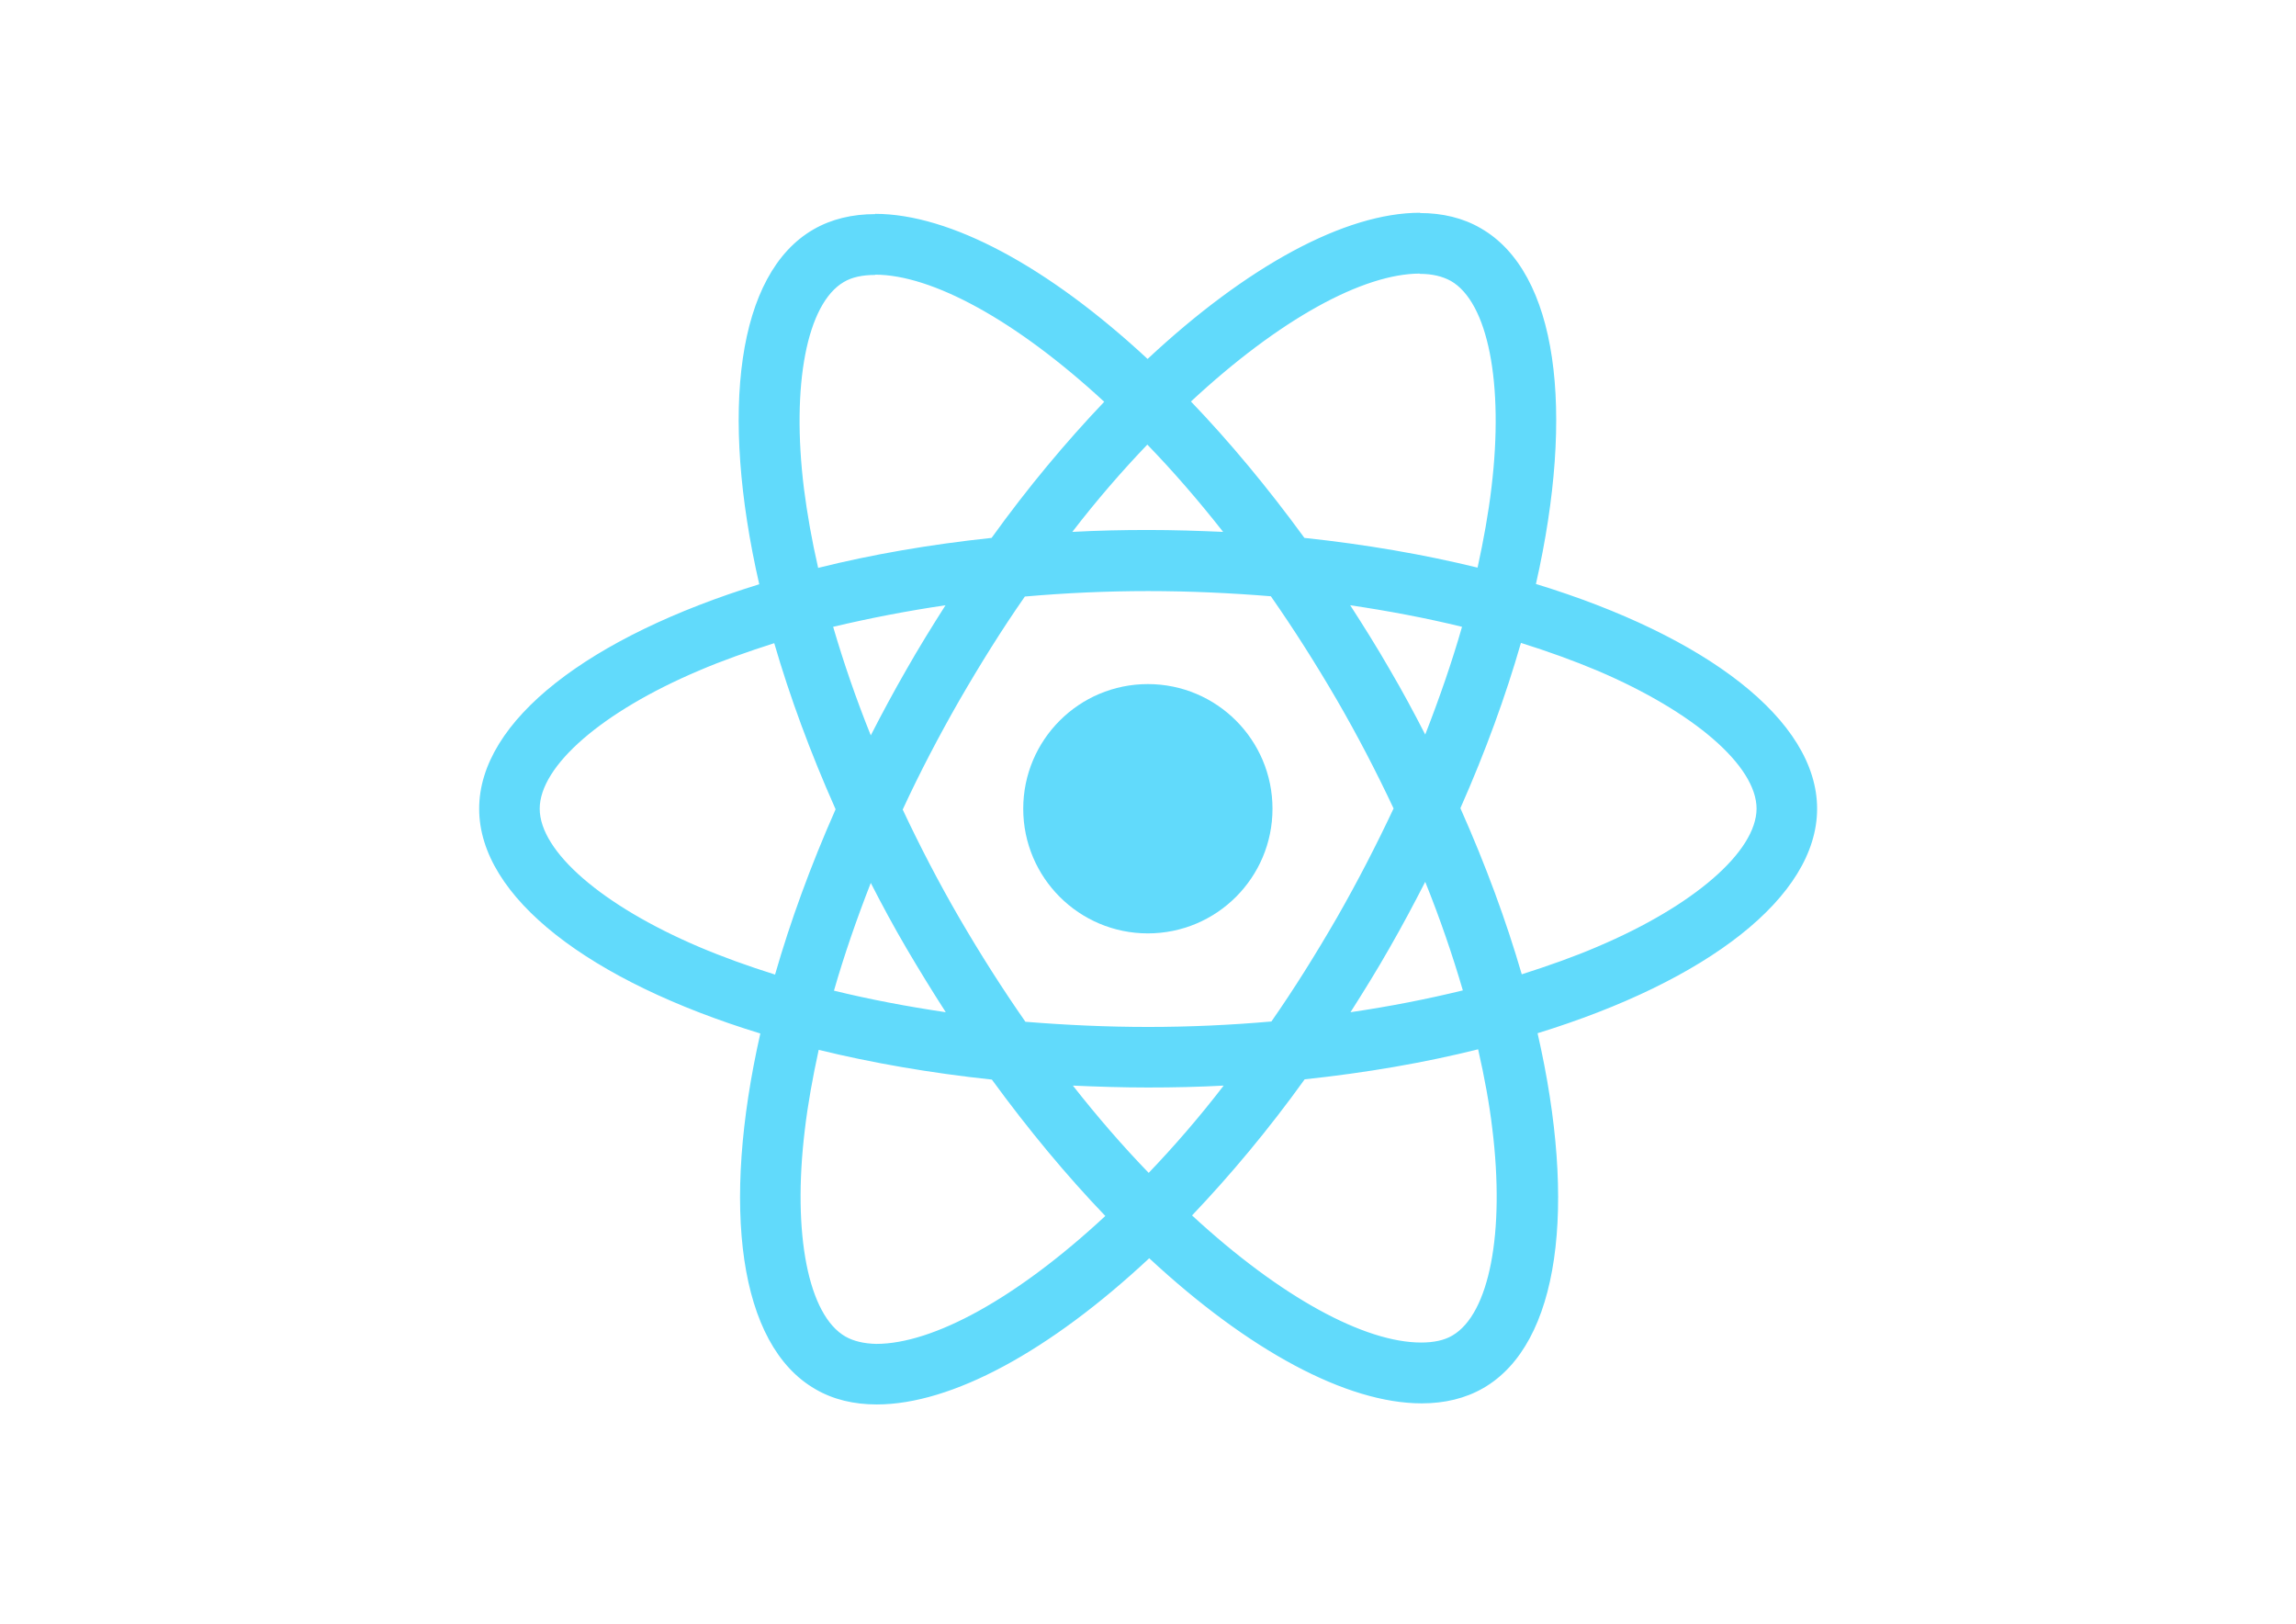
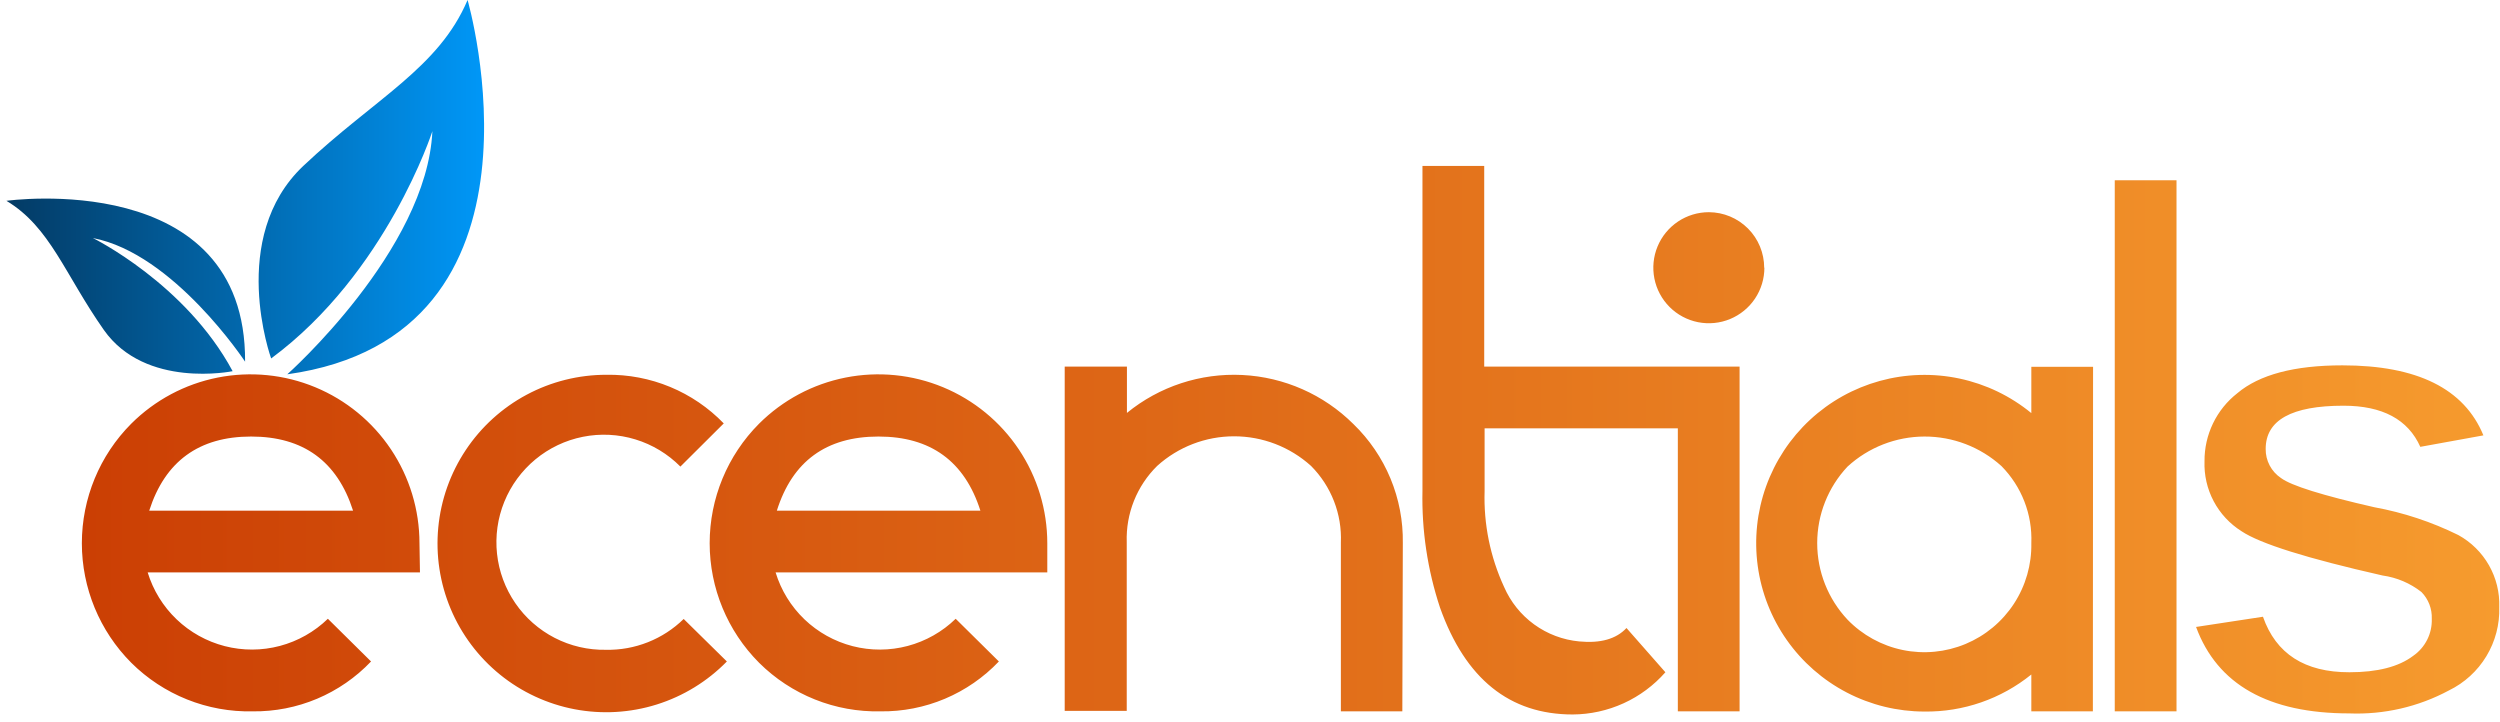
- <svg xmlns="http://www.w3.org/2000/svg" viewBox="0 0 841.9 595.3">
-   <g fill="#61DAFB">
-     <path d="M666.3 296.5c0-32.5-40.7-63.3-103.1-82.4 14.4-63.6 8-114.2-20.2-130.4-6.5-3.8-14.1-5.6-22.4-5.6v22.3c4.6 0 8.3.9 11.4 2.6 13.6 7.8 19.5 37.5 14.9 75.7-1.1 9.4-2.9 19.3-5.1 29.4-19.6-4.8-41-8.5-63.5-10.9-13.5-18.5-27.5-35.3-41.6-50 32.6-30.3 63.2-46.9 84-46.9V78c-27.5 0-63.5 19.6-99.9 53.6-36.4-33.8-72.4-53.2-99.9-53.2v22.3c20.7 0 51.4 16.5 84 46.6-14 14.7-28 31.4-41.3 49.9-22.6 2.4-44 6.1-63.6 11-2.3-10-4-19.7-5.2-29-4.7-38.2 1.1-67.9 14.6-75.8 3-1.8 6.9-2.6 11.5-2.6V78.5c-8.4 0-16 1.8-22.6 5.6-28.1 16.2-34.4 66.7-19.9 130.1-62.2 19.2-102.7 49.9-102.7 82.3 0 32.5 40.7 63.3 103.1 82.4-14.4 63.6-8 114.2 20.2 130.4 6.5 3.8 14.1 5.6 22.5 5.6 27.5 0 63.5-19.6 99.9-53.6 36.4 33.8 72.4 53.2 99.9 53.2 8.4 0 16-1.8 22.6-5.6 28.1-16.2 34.4-66.7 19.9-130.1 62-19.1 102.5-49.9 102.5-82.3zm-130.2-66.7c-3.7 12.9-8.3 26.2-13.5 39.5-4.1-8-8.4-16-13.1-24-4.6-8-9.5-15.8-14.4-23.4 14.2 2.1 27.9 4.7 41 7.9zm-45.8 106.5c-7.8 13.5-15.8 26.3-24.1 38.2-14.9 1.3-30 2-45.2 2-15.1 0-30.2-.7-45-1.9-8.3-11.9-16.4-24.6-24.2-38-7.6-13.1-14.5-26.4-20.8-39.8 6.2-13.4 13.2-26.8 20.7-39.9 7.8-13.5 15.8-26.3 24.1-38.2 14.9-1.3 30-2 45.2-2 15.1 0 30.2.7 45 1.9 8.3 11.9 16.4 24.6 24.2 38 7.6 13.1 14.5 26.4 20.8 39.8-6.3 13.4-13.2 26.8-20.7 39.9zm32.3-13c5.4 13.4 10 26.8 13.8 39.8-13.1 3.2-26.9 5.9-41.2 8 4.9-7.7 9.8-15.6 14.4-23.7 4.6-8 8.9-16.1 13-24.1zM421.2 430c-9.3-9.6-18.6-20.3-27.8-32 9 .4 18.2.7 27.5.7 9.4 0 18.7-.2 27.8-.7-9 11.7-18.3 22.4-27.5 32zm-74.4-58.9c-14.2-2.1-27.9-4.7-41-7.9 3.7-12.9 8.3-26.2 13.5-39.5 4.1 8 8.4 16 13.1 24 4.7 8 9.5 15.8 14.4 23.4zM420.7 163c9.3 9.6 18.6 20.3 27.8 32-9-.4-18.2-.7-27.5-.7-9.4 0-18.7.2-27.8.7 9-11.7 18.3-22.4 27.5-32zm-74 58.9c-4.9 7.7-9.8 15.6-14.4 23.7-4.6 8-8.9 16-13 24-5.4-13.4-10-26.8-13.8-39.8 13.1-3.1 26.9-5.8 41.2-7.9zm-90.5 125.2c-35.4-15.1-58.3-34.9-58.3-50.6 0-15.7 22.9-35.6 58.3-50.6 8.6-3.7 18-7 27.7-10.1 5.7 19.6 13.2 40 22.5 60.9-9.2 20.8-16.6 41.1-22.2 60.6-9.9-3.1-19.3-6.5-28-10.2zM310 490c-13.6-7.8-19.5-37.5-14.9-75.7 1.1-9.4 2.9-19.3 5.1-29.4 19.6 4.8 41 8.5 63.5 10.9 13.5 18.5 27.5 35.3 41.6 50-32.6 30.3-63.2 46.9-84 46.9-4.5-.1-8.3-1-11.3-2.7zm237.2-76.2c4.7 38.2-1.1 67.9-14.6 75.8-3 1.8-6.9 2.6-11.5 2.6-20.7 0-51.4-16.5-84-46.6 14-14.7 28-31.4 41.3-49.9 22.6-2.4 44-6.1 63.6-11 2.3 10.1 4.1 19.8 5.2 29.1zm38.5-66.7c-8.6 3.7-18 7-27.7 10.1-5.7-19.6-13.2-40-22.5-60.9 9.2-20.8 16.6-41.1 22.2-60.6 9.9 3.1 19.3 6.5 28.1 10.2 35.4 15.1 58.3 34.9 58.3 50.6-.1 15.7-23 35.6-58.4 50.6zM320.8 78.4z" />
-     <circle cx="420.9" cy="296.5" r="45.7" />
-     <path d="M520.5 78.1z" />
-   </g>
+ <svg xmlns="http://www.w3.org/2000/svg" width="194" height="56" viewBox="0 0 194 56" fill="none">
+   <path d="M32.589 44.417H11.459C11.883 45.804 12.655 47.058 13.703 48.06C14.75 49.062 16.037 49.778 17.441 50.14C18.845 50.501 20.318 50.496 21.719 50.124C23.12 49.752 24.402 49.027 25.443 48.017L28.793 51.33C27.611 52.572 26.185 53.557 24.605 54.223C23.025 54.889 21.324 55.222 19.609 55.201C17.865 55.239 16.131 54.924 14.512 54.276C12.892 53.627 11.42 52.659 10.184 51.428C7.73 48.965 6.352 45.63 6.352 42.154C6.352 38.677 7.73 35.342 10.184 32.879C12.018 31.049 14.353 29.803 16.895 29.299C19.436 28.796 22.07 29.057 24.464 30.049C26.857 31.041 28.903 32.721 30.342 34.875C31.782 37.03 32.55 39.562 32.551 42.154L32.589 44.417ZM27.397 39.626C26.169 35.792 23.533 33.875 19.488 33.875C15.444 33.875 12.808 35.792 11.58 39.626H27.397ZM56.405 51.33C54.895 52.874 53.026 54.021 50.965 54.668C48.904 55.315 46.715 55.442 44.593 55.038C42.471 54.633 40.482 53.71 38.803 52.351C37.125 50.991 35.809 49.237 34.972 47.246C34.136 45.254 33.805 43.086 34.01 40.936C34.214 38.785 34.948 36.719 36.145 34.921C37.342 33.123 38.965 31.649 40.87 30.63C42.775 29.612 44.903 29.08 47.063 29.083C48.757 29.056 50.439 29.377 52.004 30.026C53.57 30.675 54.985 31.638 56.163 32.857L52.798 36.207C51.826 35.226 50.627 34.501 49.306 34.098C47.986 33.694 46.586 33.624 45.232 33.895C43.878 34.165 42.613 34.767 41.549 35.647C40.485 36.527 39.656 37.657 39.135 38.936C38.615 40.215 38.421 41.603 38.569 42.976C38.717 44.348 39.204 45.663 39.985 46.801C40.766 47.94 41.817 48.867 43.044 49.499C44.272 50.131 45.637 50.449 47.017 50.424C48.132 50.447 49.24 50.247 50.277 49.836C51.313 49.426 52.258 48.812 53.054 48.032L56.405 51.33ZM81.27 44.417H60.186C60.608 45.804 61.379 47.058 62.426 48.061C63.473 49.063 64.76 49.779 66.163 50.141C67.566 50.502 69.039 50.497 70.44 50.125C71.841 49.753 73.122 49.027 74.161 48.017L77.512 51.33C76.33 52.572 74.904 53.558 73.324 54.224C71.744 54.89 70.043 55.223 68.328 55.201C66.584 55.239 64.85 54.924 63.231 54.276C61.611 53.627 60.139 52.659 58.903 51.428C56.448 48.965 55.07 45.63 55.07 42.154C55.07 38.677 56.448 35.342 58.903 32.879C60.737 31.049 63.072 29.803 65.614 29.299C68.155 28.796 70.789 29.057 73.183 30.049C75.576 31.041 77.622 32.721 79.061 34.875C80.501 37.03 81.269 39.562 81.27 42.154V44.417ZM76.078 39.626C74.856 35.792 72.219 33.875 68.169 33.875C64.12 33.875 61.491 35.792 60.284 39.626H76.078ZM108.821 55.201H104.052V42.108C104.098 41.01 103.916 39.913 103.517 38.889C103.118 37.864 102.512 36.933 101.735 36.154C100.099 34.676 97.972 33.857 95.766 33.857C93.561 33.857 91.434 34.676 89.797 36.154C89.016 36.923 88.402 37.846 87.995 38.865C87.589 39.883 87.398 40.975 87.435 42.071V55.163H82.621V28.45H87.45V32.042C89.968 29.987 93.159 28.938 96.405 29.099C99.651 29.259 102.722 30.616 105.026 32.909C106.263 34.105 107.241 35.541 107.901 37.13C108.56 38.719 108.886 40.426 108.859 42.146L108.821 55.201ZM133.158 28.45V33.241H115.205V38.109C115.124 40.67 115.641 43.215 116.715 45.542C117.219 46.705 118.026 47.712 119.052 48.457C120.078 49.201 121.286 49.657 122.548 49.775C124.193 49.934 125.423 49.587 126.215 48.734L129.234 52.167C128.334 53.19 127.229 54.011 125.989 54.575C124.749 55.14 123.404 55.435 122.042 55.443C117.142 55.443 113.709 52.676 111.742 47.142C110.777 44.222 110.317 41.16 110.383 38.086V12.874H115.175V28.45H133.158ZM134.992 55.201H130.2V28.45H134.992V55.201ZM162.407 55.201H157.631V52.341C155.284 54.239 152.347 55.256 149.33 55.216C147.236 55.214 145.174 54.709 143.317 53.743C141.459 52.777 139.861 51.379 138.657 49.667C137.453 47.954 136.678 45.977 136.398 43.903C136.118 41.828 136.34 39.717 137.046 37.746C137.753 35.776 138.922 34.004 140.457 32.579C141.991 31.155 143.845 30.121 145.863 29.563C147.881 29.005 150.003 28.941 152.051 29.375C154.099 29.809 156.012 30.729 157.631 32.057V28.465H162.422L162.407 55.201ZM157.631 42.146C157.675 41.044 157.492 39.945 157.093 38.917C156.695 37.889 156.089 36.954 155.314 36.169C153.676 34.686 151.543 33.868 149.334 33.875C147.124 33.882 144.997 34.714 143.368 36.207C141.856 37.815 141.015 39.939 141.015 42.146C141.015 44.353 141.856 46.477 143.368 48.085C144.528 49.283 146.021 50.103 147.654 50.44C149.287 50.777 150.983 50.614 152.522 49.974C154.061 49.333 155.372 48.243 156.283 46.847C157.194 45.451 157.664 43.813 157.631 42.146ZM168.897 55.201H164.105V13.991H168.897V55.201ZM182.314 55.36C176.031 55.36 172.064 53.123 170.414 48.651L175.606 47.859C176.612 50.736 178.848 52.172 182.314 52.167C184.493 52.167 186.143 51.742 187.265 50.892C187.726 50.572 188.1 50.141 188.352 49.638C188.604 49.136 188.726 48.579 188.706 48.017C188.721 47.635 188.657 47.254 188.52 46.897C188.382 46.54 188.173 46.215 187.906 45.942C187.031 45.255 185.989 44.813 184.888 44.659C179.027 43.331 175.379 42.186 173.946 41.225C173.032 40.651 172.285 39.847 171.781 38.894C171.276 37.94 171.031 36.87 171.07 35.792C171.062 34.775 171.288 33.77 171.73 32.854C172.172 31.938 172.819 31.136 173.621 30.51C175.327 29.071 178.043 28.351 181.771 28.351C187.577 28.351 191.224 30.163 192.713 33.785L187.816 34.675C186.865 32.547 184.878 31.483 181.854 31.483C177.829 31.483 175.817 32.6 175.817 34.834C175.81 35.281 175.915 35.722 176.124 36.118C176.332 36.514 176.637 36.851 177.009 37.098C177.799 37.686 180.212 38.441 184.246 39.361C186.509 39.775 188.703 40.502 190.766 41.52C191.761 42.067 192.584 42.88 193.145 43.867C193.706 44.854 193.982 45.977 193.943 47.111C193.984 48.452 193.637 49.775 192.943 50.922C192.25 52.069 191.24 52.992 190.034 53.579C187.661 54.852 184.99 55.467 182.299 55.36H182.314ZM136.916 20.775C136.916 21.627 136.663 22.46 136.19 23.169C135.716 23.878 135.043 24.43 134.256 24.756C133.469 25.082 132.602 25.167 131.767 25.001C130.931 24.835 130.163 24.424 129.56 23.822C128.958 23.219 128.547 22.451 128.381 21.616C128.215 20.78 128.3 19.913 128.626 19.126C128.952 18.339 129.505 17.666 130.213 17.192C130.922 16.719 131.755 16.466 132.607 16.466C133.747 16.47 134.839 16.926 135.644 17.733C136.449 18.541 136.901 19.635 136.901 20.775H136.916Z" fill="url(#paint0_linear_1_14212)" />
+   <path d="M36.284 0C36.284 0 43.831 26.042 22.294 29.046C22.294 29.046 33.13 19.409 33.553 10.18C33.553 10.18 30.006 21.19 21.041 27.816C21.041 27.816 17.645 18.436 23.546 12.866C29.1 7.629 34.036 5.29 36.284 0ZM8.054 25.597C11.284 30.2 18.053 28.804 18.053 28.804C14.408 22.012 7.209 18.473 7.209 18.473C13.487 19.673 19.019 28.065 19.019 28.065C19.109 12.972 0.5 15.583 0.5 15.583C3.903 17.628 5.013 21.265 8.054 25.597Z" fill="url(#paint1_linear_1_14212)" />
+   <defs>
+     <linearGradient id="paint0_linear_1_14212" x1="6.388" y1="34.154" x2="193.958" y2="34.154" gradientUnits="userSpaceOnUse">
+       <stop stop-color="#CB3F04" />
+       <stop offset="1" stop-color="#F69B2E" />
+     </linearGradient>
+     <linearGradient id="paint1_linear_1_14212" x1="0.5" y1="14.527" x2="37.575" y2="14.527" gradientUnits="userSpaceOnUse">
+       <stop stop-color="#033A64" />
+       <stop offset="1" stop-color="#0097F7" />
+     </linearGradient>
+   </defs>
</svg>
